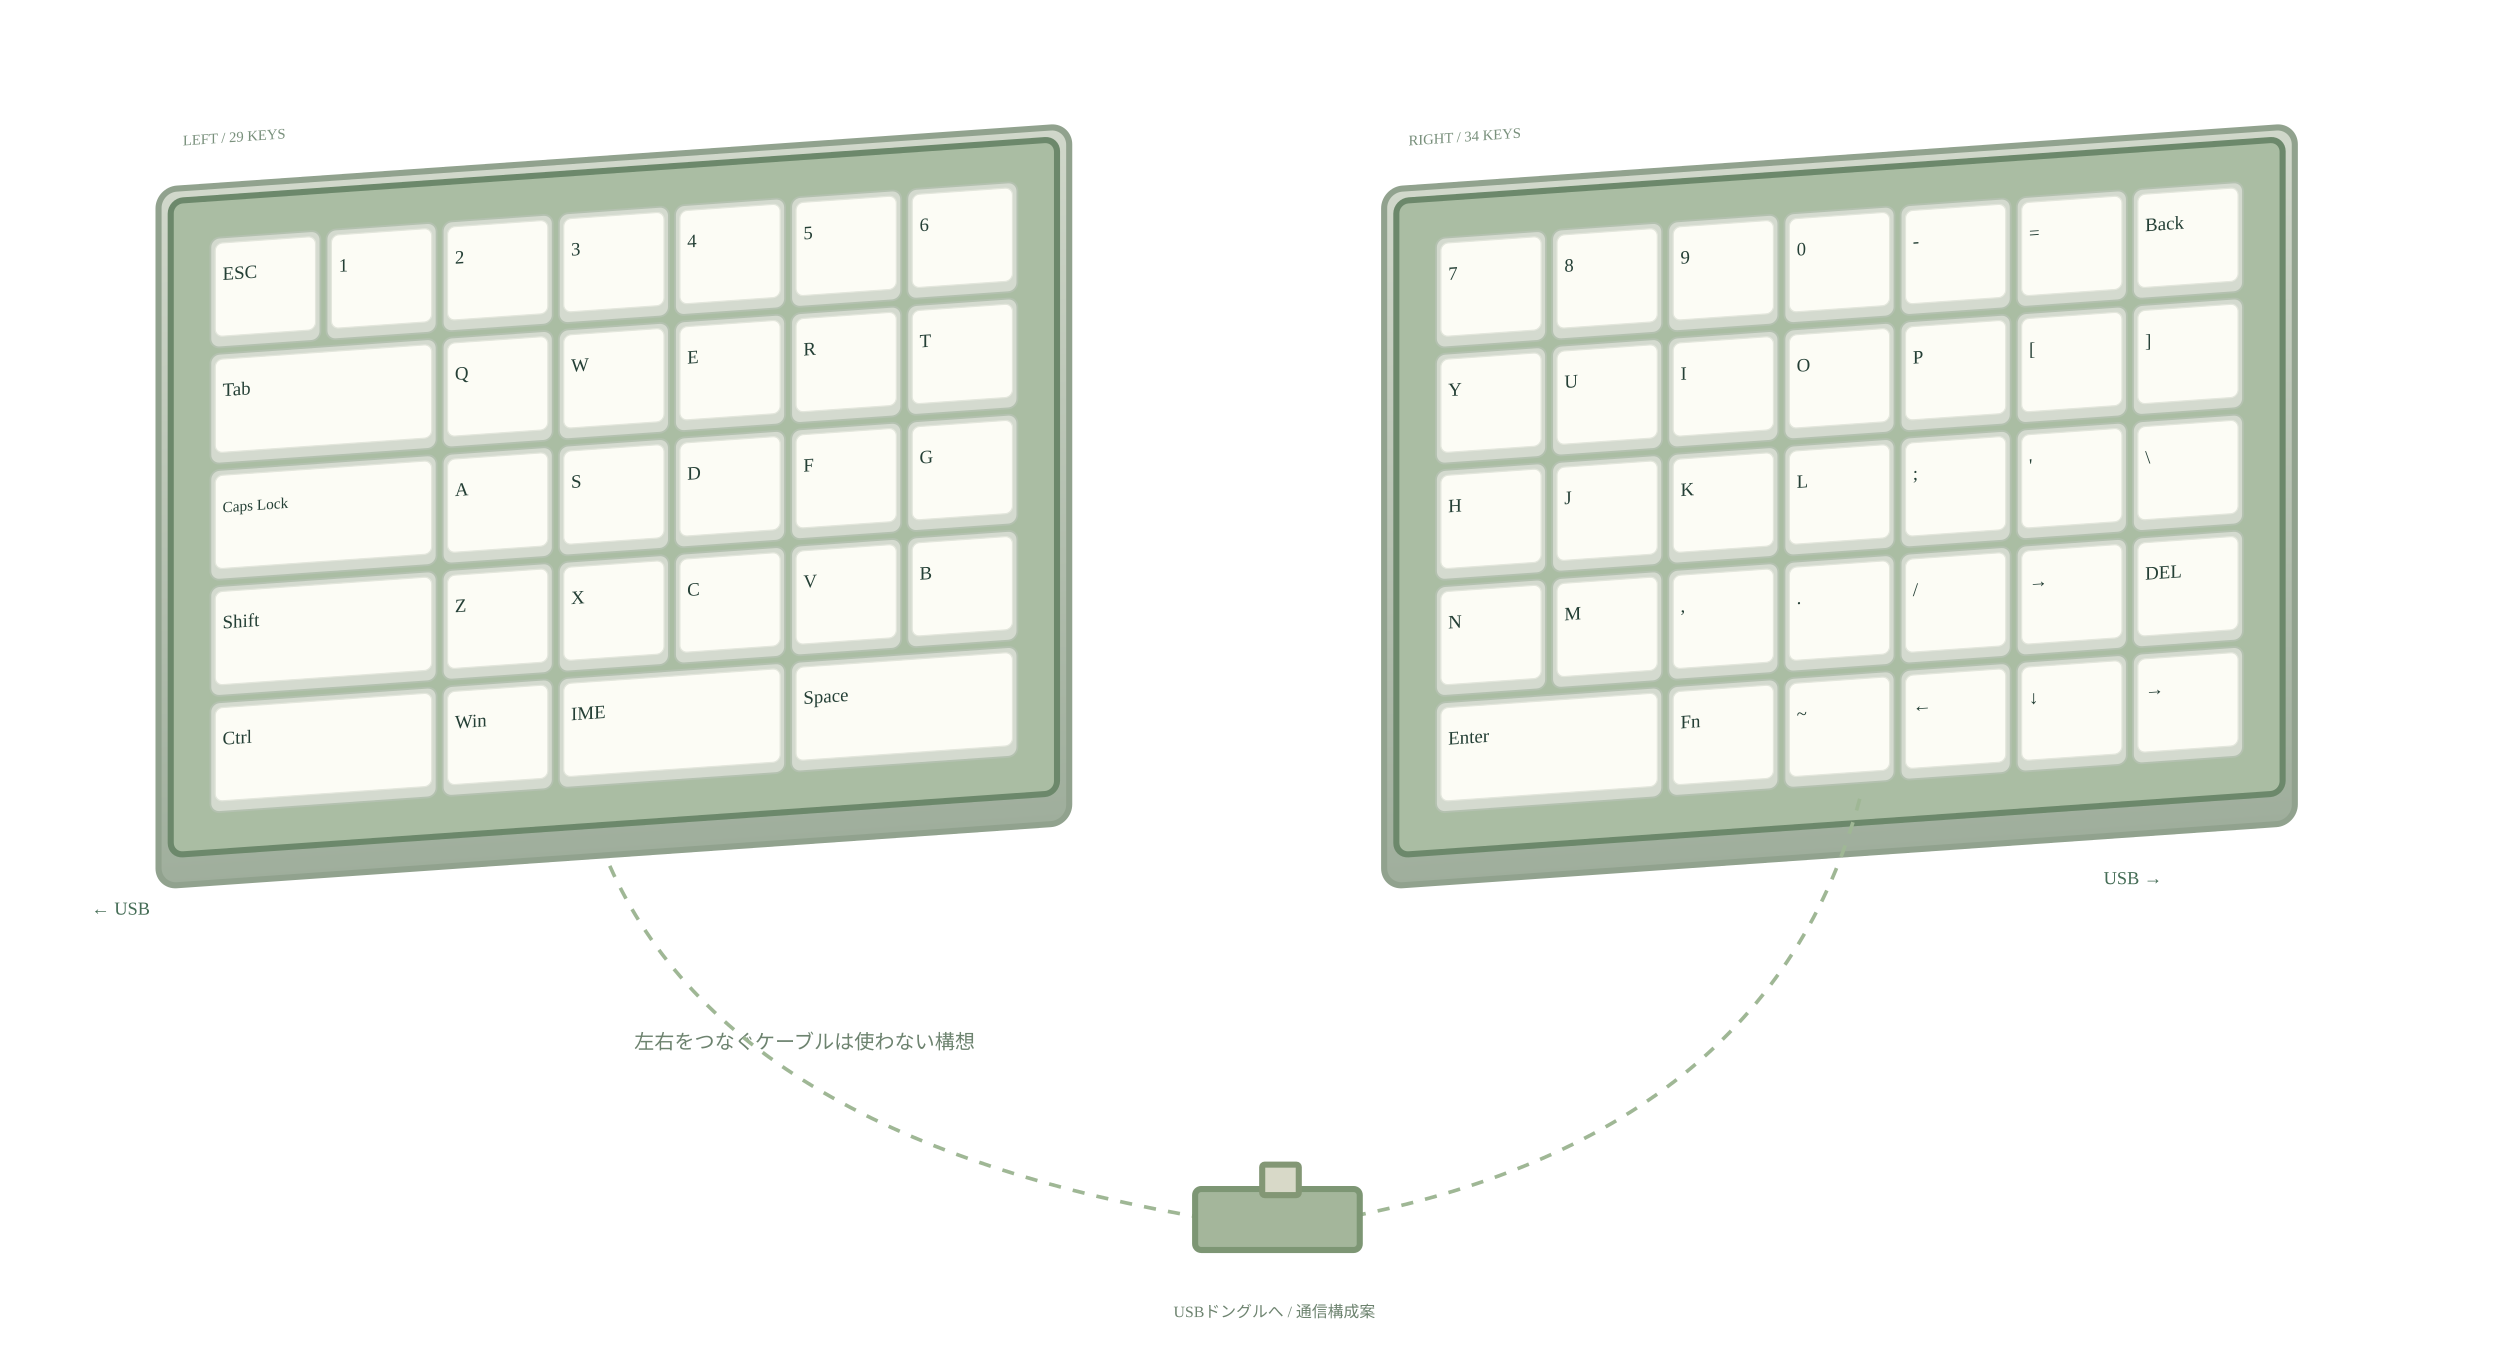
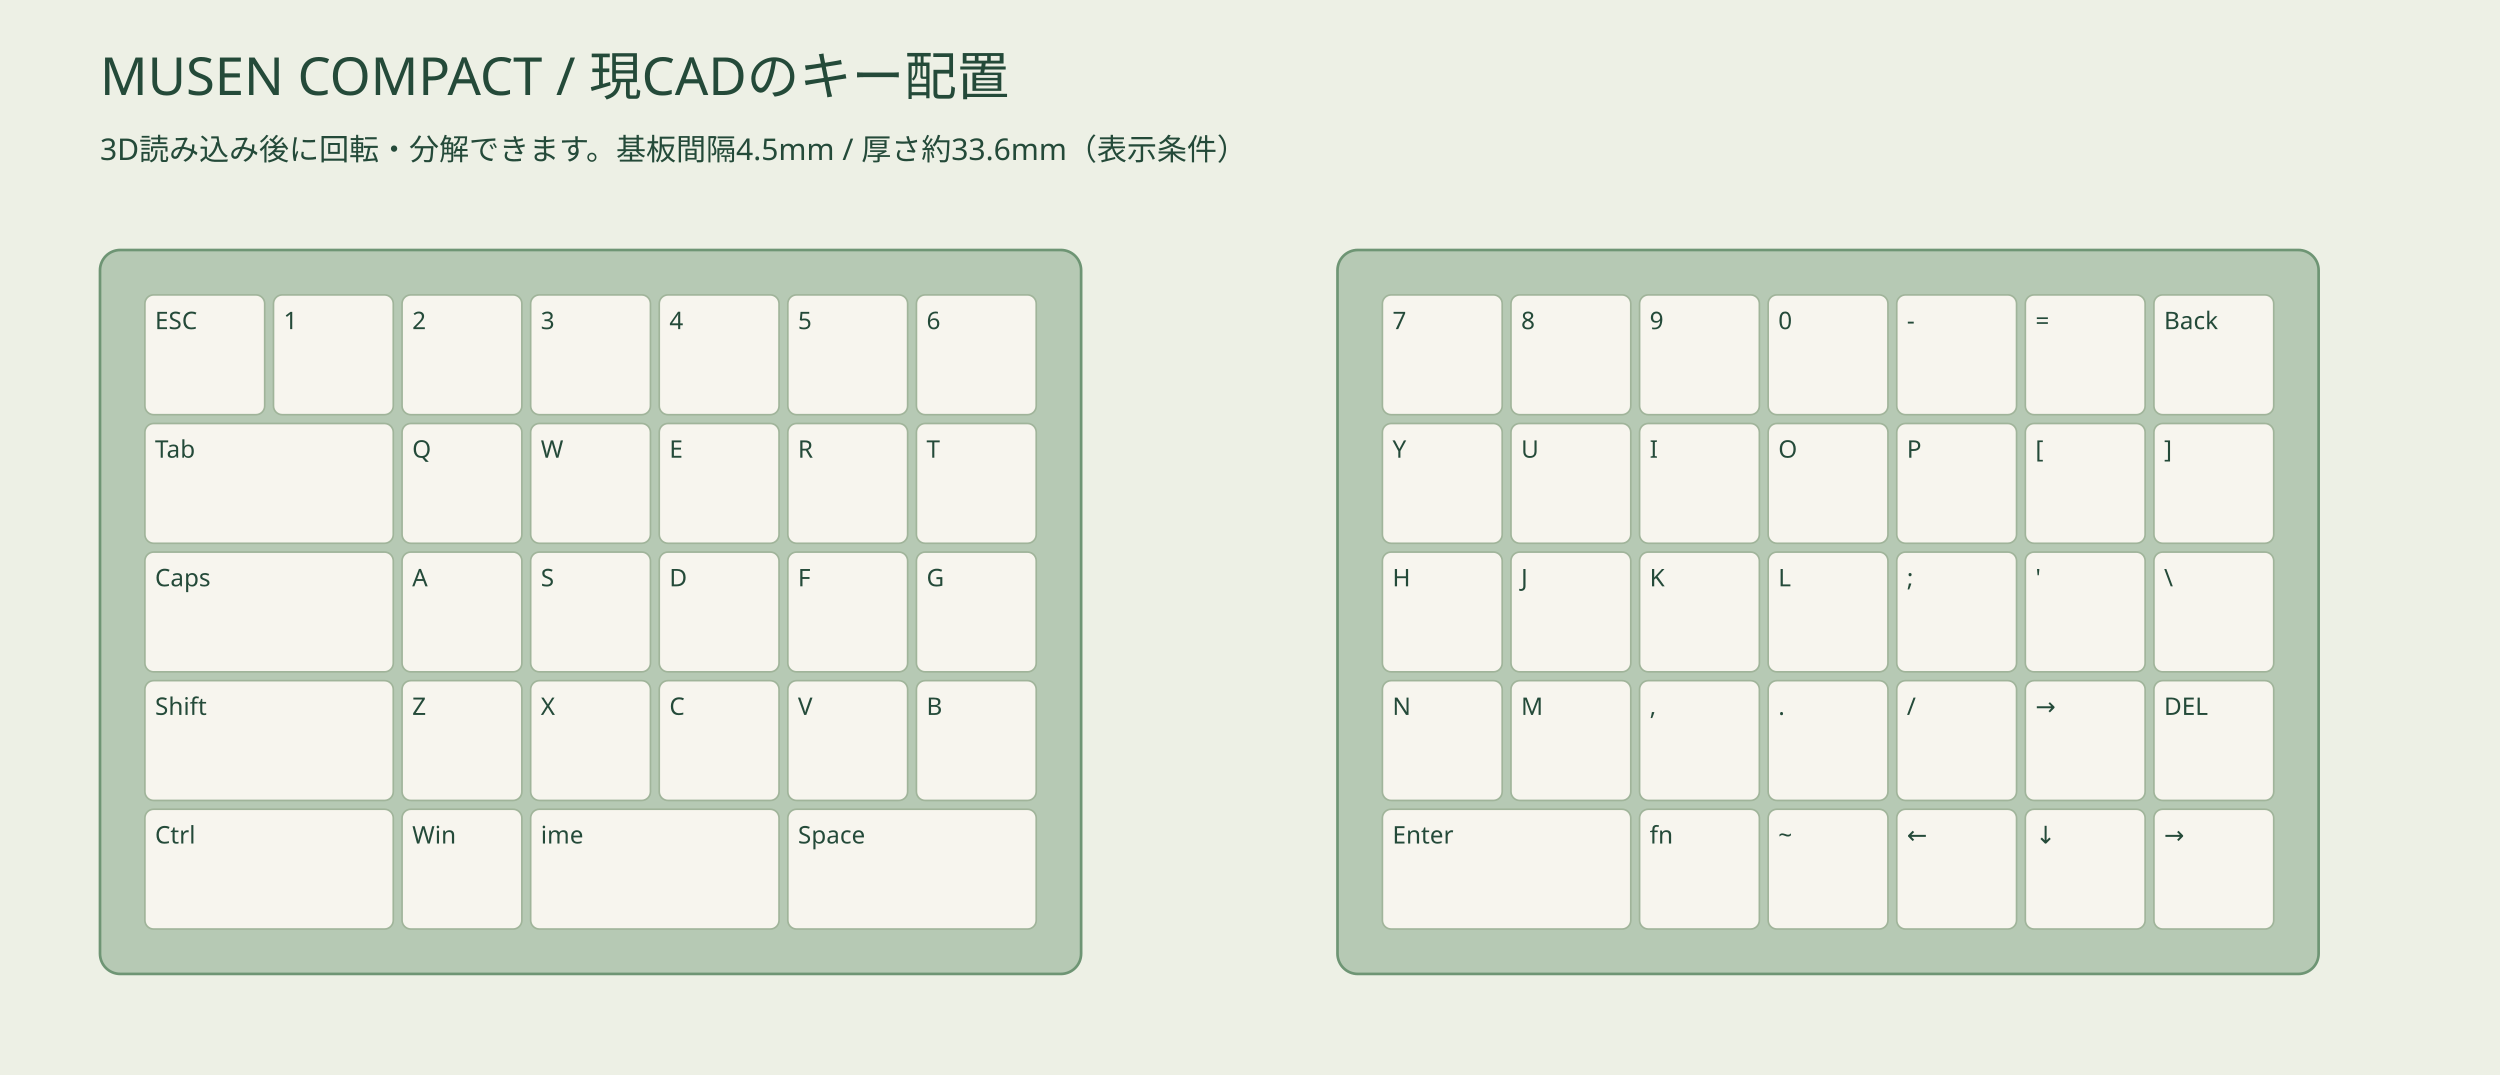
- <svg xmlns="http://www.w3.org/2000/svg" viewBox="0 20 410 225" class="" role="img" aria-label="左29キー・右34キーの無線分割キーボード。外装は模式図、左右からUSBドングルへ無線で送る構想。">
-   <defs>
-     <linearGradient id="board-edge" x2="0" y2="1">
-       <stop stop-color="#d1d8cb" />
-       <stop offset="1" stop-color="#9fae9c" />
-     </linearGradient>
-   </defs>
-   <g transform="translate(28 53) skewY(-4)">
-     <rect x="-2" y="-2" width="149.35" height="114.25" rx="3" fill="url(#board-edge)" stroke="#91a28e" />
-     <rect x="0" y="0" width="145.35" height="107.25" rx="2" fill="#aabda3" stroke="#6c886b" />
-     <g>
-       <rect x="6.5" y="6.525" width="18.05" height="18" rx="1.5" fill="#d4dacf" stroke="#b4c1b0" stroke-width=".3" />
-       <rect x="7.3" y="7.425" width="16.45" height="15.3" rx="1.2" fill="#fcfcf5" stroke="#e3e6dc" stroke-width=".2" />
-       <text x="8.5" y="13.525" font-size="3.1" fill="#243f35">ESC</text>
+ <svg xmlns="http://www.w3.org/2000/svg" viewBox="0 0 1000 430">
+   <rect width="1000" height="430" fill="#edf0e5" />
+   <g font-family="Meiryo,sans-serif" fill="#244a39">
+     <text x="40" y="38" font-size="21">MUSEN COMPACT / 現CADのキー配置</text>
+     <text x="40" y="64" font-size="12">3D読み込み後に回転・分解できます。基板間隔4.5mm / 厚さ約33.6mm（表示条件）</text>
+     <g transform="translate(40 100) scale(2.7)">
+       <rect width="145.35" height="107.25" rx="3" fill="#b6c9b4" stroke="#6e9574" stroke-width=".4" />
+       <rect x="6.65" y="6.65" width="17.75" height="17.75" rx="1.3" fill="#f7f5ee" stroke="#a0b49a" stroke-width=".25" />
+       <text x="8.15" y="11.725" font-size="3.6">ESC</text>
+       <rect x="25.7" y="6.65" width="17.75" height="17.75" rx="1.3" fill="#f7f5ee" stroke="#a0b49a" stroke-width=".25" />
+       <text x="27.2" y="11.725" font-size="3.6">1</text>
+       <rect x="44.75" y="6.65" width="17.75" height="17.75" rx="1.3" fill="#f7f5ee" stroke="#a0b49a" stroke-width=".25" />
+       <text x="46.25" y="11.725" font-size="3.6">2</text>
+       <rect x="63.8" y="6.65" width="17.75" height="17.75" rx="1.3" fill="#f7f5ee" stroke="#a0b49a" stroke-width=".25" />
+       <text x="65.3" y="11.725" font-size="3.6">3</text>
+       <rect x="82.85" y="6.65" width="17.75" height="17.75" rx="1.3" fill="#f7f5ee" stroke="#a0b49a" stroke-width=".25" />
+       <text x="84.35" y="11.725" font-size="3.6">4</text>
+       <rect x="101.9" y="6.65" width="17.75" height="17.75" rx="1.3" fill="#f7f5ee" stroke="#a0b49a" stroke-width=".25" />
+       <text x="103.4" y="11.725" font-size="3.6">5</text>
+       <rect x="120.95" y="6.65" width="17.75" height="17.75" rx="1.3" fill="#f7f5ee" stroke="#a0b49a" stroke-width=".25" />
+       <text x="122.45" y="11.725" font-size="3.6">6</text>
+       <rect x="6.65" y="25.7" width="36.8" height="17.75" rx="1.3" fill="#f7f5ee" stroke="#a0b49a" stroke-width=".25" />
+       <text x="8.15" y="30.775" font-size="3.6">Tab</text>
+       <rect x="44.75" y="25.7" width="17.75" height="17.75" rx="1.3" fill="#f7f5ee" stroke="#a0b49a" stroke-width=".25" />
+       <text x="46.25" y="30.775" font-size="3.6">Q</text>
+       <rect x="63.8" y="25.7" width="17.75" height="17.75" rx="1.3" fill="#f7f5ee" stroke="#a0b49a" stroke-width=".25" />
+       <text x="65.3" y="30.775" font-size="3.6">W</text>
+       <rect x="82.85" y="25.7" width="17.75" height="17.75" rx="1.3" fill="#f7f5ee" stroke="#a0b49a" stroke-width=".25" />
+       <text x="84.35" y="30.775" font-size="3.6">E</text>
+       <rect x="101.9" y="25.7" width="17.75" height="17.75" rx="1.3" fill="#f7f5ee" stroke="#a0b49a" stroke-width=".25" />
+       <text x="103.4" y="30.775" font-size="3.6">R</text>
+       <rect x="120.95" y="25.7" width="17.75" height="17.75" rx="1.3" fill="#f7f5ee" stroke="#a0b49a" stroke-width=".25" />
+       <text x="122.45" y="30.775" font-size="3.6">T</text>
+       <rect x="6.65" y="44.75" width="36.8" height="17.75" rx="1.3" fill="#f7f5ee" stroke="#a0b49a" stroke-width=".25" />
+       <text x="8.15" y="49.825" font-size="3.6">Caps</text>
+       <rect x="44.75" y="44.75" width="17.75" height="17.75" rx="1.3" fill="#f7f5ee" stroke="#a0b49a" stroke-width=".25" />
+       <text x="46.25" y="49.825" font-size="3.6">A</text>
+       <rect x="63.8" y="44.75" width="17.75" height="17.75" rx="1.3" fill="#f7f5ee" stroke="#a0b49a" stroke-width=".25" />
+       <text x="65.3" y="49.825" font-size="3.6">S</text>
+       <rect x="82.85" y="44.75" width="17.75" height="17.75" rx="1.3" fill="#f7f5ee" stroke="#a0b49a" stroke-width=".25" />
+       <text x="84.35" y="49.825" font-size="3.6">D</text>
+       <rect x="101.9" y="44.75" width="17.75" height="17.75" rx="1.3" fill="#f7f5ee" stroke="#a0b49a" stroke-width=".25" />
+       <text x="103.4" y="49.825" font-size="3.6">F</text>
+       <rect x="120.95" y="44.75" width="17.75" height="17.75" rx="1.3" fill="#f7f5ee" stroke="#a0b49a" stroke-width=".25" />
+       <text x="122.45" y="49.825" font-size="3.6">G</text>
+       <rect x="6.65" y="63.8" width="36.8" height="17.75" rx="1.3" fill="#f7f5ee" stroke="#a0b49a" stroke-width=".25" />
+       <text x="8.15" y="68.875" font-size="3.6">Shift</text>
+       <rect x="44.75" y="63.8" width="17.75" height="17.75" rx="1.3" fill="#f7f5ee" stroke="#a0b49a" stroke-width=".25" />
+       <text x="46.25" y="68.875" font-size="3.6">Z</text>
+       <rect x="63.8" y="63.8" width="17.75" height="17.75" rx="1.3" fill="#f7f5ee" stroke="#a0b49a" stroke-width=".25" />
+       <text x="65.3" y="68.875" font-size="3.6">X</text>
+       <rect x="82.85" y="63.8" width="17.75" height="17.75" rx="1.3" fill="#f7f5ee" stroke="#a0b49a" stroke-width=".25" />
+       <text x="84.35" y="68.875" font-size="3.6">C</text>
+       <rect x="101.9" y="63.8" width="17.75" height="17.75" rx="1.3" fill="#f7f5ee" stroke="#a0b49a" stroke-width=".25" />
+       <text x="103.4" y="68.875" font-size="3.6">V</text>
+       <rect x="120.95" y="63.8" width="17.75" height="17.75" rx="1.3" fill="#f7f5ee" stroke="#a0b49a" stroke-width=".25" />
+       <text x="122.45" y="68.875" font-size="3.6">B</text>
+       <rect x="6.65" y="82.85" width="36.8" height="17.75" rx="1.3" fill="#f7f5ee" stroke="#a0b49a" stroke-width=".25" />
+       <text x="8.15" y="87.925" font-size="3.6">Ctrl</text>
+       <rect x="44.75" y="82.85" width="17.75" height="17.75" rx="1.3" fill="#f7f5ee" stroke="#a0b49a" stroke-width=".25" />
+       <text x="46.25" y="87.925" font-size="3.6">Win</text>
+       <rect x="63.8" y="82.85" width="36.8" height="17.75" rx="1.3" fill="#f7f5ee" stroke="#a0b49a" stroke-width=".25" />
+       <text x="65.3" y="87.925" font-size="3.6">ime</text>
+       <rect x="101.9" y="82.85" width="36.8" height="17.75" rx="1.3" fill="#f7f5ee" stroke="#a0b49a" stroke-width=".25" />
+       <text x="103.4" y="87.925" font-size="3.6">Space</text>
    </g>
-     <g>
-       <rect x="25.55" y="6.525" width="18.05" height="18" rx="1.5" fill="#d4dacf" stroke="#b4c1b0" stroke-width=".3" />
-       <rect x="26.35" y="7.425" width="16.45" height="15.3" rx="1.2" fill="#fcfcf5" stroke="#e3e6dc" stroke-width=".2" />
-       <text x="27.55" y="13.525" font-size="3.1" fill="#243f35">1</text>
+     <g transform="translate(535 100) scale(2.7)">
+       <rect width="145.35" height="107.25" rx="3" fill="#b6c9b4" stroke="#6e9574" stroke-width=".4" />
+       <rect x="6.65" y="6.65" width="17.75" height="17.75" rx="1.3" fill="#f7f5ee" stroke="#a0b49a" stroke-width=".25" />
+       <text x="8.15" y="11.725" font-size="3.6">7</text>
+       <rect x="25.7" y="6.65" width="17.75" height="17.75" rx="1.3" fill="#f7f5ee" stroke="#a0b49a" stroke-width=".25" />
+       <text x="27.2" y="11.725" font-size="3.6">8</text>
+       <rect x="44.75" y="6.65" width="17.75" height="17.75" rx="1.3" fill="#f7f5ee" stroke="#a0b49a" stroke-width=".25" />
+       <text x="46.25" y="11.725" font-size="3.6">9</text>
+       <rect x="63.8" y="6.65" width="17.75" height="17.75" rx="1.3" fill="#f7f5ee" stroke="#a0b49a" stroke-width=".25" />
+       <text x="65.3" y="11.725" font-size="3.6">0</text>
+       <rect x="82.85" y="6.65" width="17.75" height="17.75" rx="1.3" fill="#f7f5ee" stroke="#a0b49a" stroke-width=".25" />
+       <text x="84.35" y="11.725" font-size="3.6">-</text>
+       <rect x="101.9" y="6.65" width="17.75" height="17.75" rx="1.3" fill="#f7f5ee" stroke="#a0b49a" stroke-width=".25" />
+       <text x="103.4" y="11.725" font-size="3.6">=</text>
+       <rect x="120.95" y="6.65" width="17.75" height="17.75" rx="1.3" fill="#f7f5ee" stroke="#a0b49a" stroke-width=".25" />
+       <text x="122.45" y="11.725" font-size="3.6">Back</text>
+       <rect x="6.65" y="25.7" width="17.75" height="17.75" rx="1.3" fill="#f7f5ee" stroke="#a0b49a" stroke-width=".25" />
+       <text x="8.15" y="30.775" font-size="3.6">Y</text>
+       <rect x="25.7" y="25.7" width="17.75" height="17.75" rx="1.3" fill="#f7f5ee" stroke="#a0b49a" stroke-width=".25" />
+       <text x="27.2" y="30.775" font-size="3.6">U</text>
+       <rect x="44.75" y="25.7" width="17.75" height="17.75" rx="1.3" fill="#f7f5ee" stroke="#a0b49a" stroke-width=".25" />
+       <text x="46.25" y="30.775" font-size="3.6">I</text>
+       <rect x="63.8" y="25.7" width="17.75" height="17.75" rx="1.3" fill="#f7f5ee" stroke="#a0b49a" stroke-width=".25" />
+       <text x="65.3" y="30.775" font-size="3.6">O</text>
+       <rect x="82.85" y="25.7" width="17.75" height="17.75" rx="1.3" fill="#f7f5ee" stroke="#a0b49a" stroke-width=".25" />
+       <text x="84.35" y="30.775" font-size="3.6">P</text>
+       <rect x="101.9" y="25.7" width="17.75" height="17.75" rx="1.3" fill="#f7f5ee" stroke="#a0b49a" stroke-width=".25" />
+       <text x="103.4" y="30.775" font-size="3.6">[</text>
+       <rect x="120.95" y="25.7" width="17.75" height="17.75" rx="1.3" fill="#f7f5ee" stroke="#a0b49a" stroke-width=".25" />
+       <text x="122.45" y="30.775" font-size="3.6">]</text>
+       <rect x="6.65" y="44.75" width="17.75" height="17.75" rx="1.3" fill="#f7f5ee" stroke="#a0b49a" stroke-width=".25" />
+       <text x="8.15" y="49.825" font-size="3.6">H</text>
+       <rect x="25.7" y="44.75" width="17.75" height="17.75" rx="1.3" fill="#f7f5ee" stroke="#a0b49a" stroke-width=".25" />
+       <text x="27.2" y="49.825" font-size="3.6">J</text>
+       <rect x="44.75" y="44.75" width="17.75" height="17.75" rx="1.3" fill="#f7f5ee" stroke="#a0b49a" stroke-width=".25" />
+       <text x="46.25" y="49.825" font-size="3.6">K</text>
+       <rect x="63.8" y="44.75" width="17.75" height="17.75" rx="1.3" fill="#f7f5ee" stroke="#a0b49a" stroke-width=".25" />
+       <text x="65.3" y="49.825" font-size="3.6">L</text>
+       <rect x="82.85" y="44.75" width="17.75" height="17.75" rx="1.3" fill="#f7f5ee" stroke="#a0b49a" stroke-width=".25" />
+       <text x="84.35" y="49.825" font-size="3.6">;</text>
+       <rect x="101.9" y="44.75" width="17.75" height="17.75" rx="1.3" fill="#f7f5ee" stroke="#a0b49a" stroke-width=".25" />
+       <text x="103.4" y="49.825" font-size="3.6">'</text>
+       <rect x="120.95" y="44.75" width="17.75" height="17.75" rx="1.3" fill="#f7f5ee" stroke="#a0b49a" stroke-width=".25" />
+       <text x="122.45" y="49.825" font-size="3.6">\</text>
+       <rect x="6.65" y="63.8" width="17.75" height="17.75" rx="1.3" fill="#f7f5ee" stroke="#a0b49a" stroke-width=".25" />
+       <text x="8.15" y="68.875" font-size="3.6">N</text>
+       <rect x="25.7" y="63.8" width="17.75" height="17.75" rx="1.3" fill="#f7f5ee" stroke="#a0b49a" stroke-width=".25" />
+       <text x="27.2" y="68.875" font-size="3.6">M</text>
+       <rect x="44.75" y="63.8" width="17.75" height="17.75" rx="1.3" fill="#f7f5ee" stroke="#a0b49a" stroke-width=".25" />
+       <text x="46.25" y="68.875" font-size="3.6">,</text>
+       <rect x="63.8" y="63.8" width="17.75" height="17.75" rx="1.3" fill="#f7f5ee" stroke="#a0b49a" stroke-width=".25" />
+       <text x="65.3" y="68.875" font-size="3.6">.</text>
+       <rect x="82.85" y="63.8" width="17.75" height="17.75" rx="1.3" fill="#f7f5ee" stroke="#a0b49a" stroke-width=".25" />
+       <text x="84.35" y="68.875" font-size="3.6">/</text>
+       <rect x="101.9" y="63.8" width="17.75" height="17.75" rx="1.3" fill="#f7f5ee" stroke="#a0b49a" stroke-width=".25" />
+       <text x="103.4" y="68.875" font-size="3.6">→</text>
+       <rect x="120.95" y="63.8" width="17.75" height="17.75" rx="1.3" fill="#f7f5ee" stroke="#a0b49a" stroke-width=".25" />
+       <text x="122.45" y="68.875" font-size="3.6">DEL</text>
+       <rect x="6.65" y="82.85" width="36.8" height="17.75" rx="1.3" fill="#f7f5ee" stroke="#a0b49a" stroke-width=".25" />
+       <text x="8.15" y="87.925" font-size="3.6">Enter</text>
+       <rect x="44.75" y="82.85" width="17.75" height="17.75" rx="1.3" fill="#f7f5ee" stroke="#a0b49a" stroke-width=".25" />
+       <text x="46.25" y="87.925" font-size="3.6">fn</text>
+       <rect x="63.8" y="82.85" width="17.75" height="17.75" rx="1.3" fill="#f7f5ee" stroke="#a0b49a" stroke-width=".25" />
+       <text x="65.3" y="87.925" font-size="3.6">~</text>
+       <rect x="82.85" y="82.85" width="17.75" height="17.75" rx="1.3" fill="#f7f5ee" stroke="#a0b49a" stroke-width=".25" />
+       <text x="84.35" y="87.925" font-size="3.6">←</text>
+       <rect x="101.9" y="82.85" width="17.75" height="17.75" rx="1.3" fill="#f7f5ee" stroke="#a0b49a" stroke-width=".25" />
+       <text x="103.4" y="87.925" font-size="3.6">↓</text>
+       <rect x="120.95" y="82.85" width="17.75" height="17.75" rx="1.3" fill="#f7f5ee" stroke="#a0b49a" stroke-width=".25" />
+       <text x="122.45" y="87.925" font-size="3.6">→</text>
    </g>
-     <g>
-       <rect x="44.6" y="6.525" width="18.05" height="18" rx="1.5" fill="#d4dacf" stroke="#b4c1b0" stroke-width=".3" />
-       <rect x="45.4" y="7.425" width="16.45" height="15.3" rx="1.2" fill="#fcfcf5" stroke="#e3e6dc" stroke-width=".2" />
-       <text x="46.6" y="13.525" font-size="3.1" fill="#243f35">2</text>
-     </g>
-     <g>
-       <rect x="63.65" y="6.525" width="18.05" height="18" rx="1.5" fill="#d4dacf" stroke="#b4c1b0" stroke-width=".3" />
-       <rect x="64.45" y="7.425" width="16.45" height="15.3" rx="1.2" fill="#fcfcf5" stroke="#e3e6dc" stroke-width=".2" />
-       <text x="65.65" y="13.525" font-size="3.1" fill="#243f35">3</text>
-     </g>
-     <g>
-       <rect x="82.7" y="6.525" width="18.05" height="18" rx="1.5" fill="#d4dacf" stroke="#b4c1b0" stroke-width=".3" />
-       <rect x="83.5" y="7.425" width="16.45" height="15.3" rx="1.2" fill="#fcfcf5" stroke="#e3e6dc" stroke-width=".2" />
-       <text x="84.7" y="13.525" font-size="3.1" fill="#243f35">4</text>
-     </g>
-     <g>
-       <rect x="101.75" y="6.525" width="18.05" height="18" rx="1.5" fill="#d4dacf" stroke="#b4c1b0" stroke-width=".3" />
-       <rect x="102.55" y="7.425" width="16.45" height="15.3" rx="1.2" fill="#fcfcf5" stroke="#e3e6dc" stroke-width=".2" />
-       <text x="103.75" y="13.525" font-size="3.1" fill="#243f35">5</text>
-     </g>
-     <g>
-       <rect x="120.8" y="6.525" width="18.05" height="18" rx="1.5" fill="#d4dacf" stroke="#b4c1b0" stroke-width=".3" />
-       <rect x="121.6" y="7.425" width="16.45" height="15.3" rx="1.2" fill="#fcfcf5" stroke="#e3e6dc" stroke-width=".2" />
-       <text x="122.8" y="13.525" font-size="3.1" fill="#243f35">6</text>
-     </g>
-     <g>
-       <rect x="6.5" y="25.575" width="37.1" height="18" rx="1.5" fill="#d4dacf" stroke="#b4c1b0" stroke-width=".3" />
-       <rect x="7.3" y="26.475" width="35.5" height="15.3" rx="1.2" fill="#fcfcf5" stroke="#e3e6dc" stroke-width=".2" />
-       <text x="8.5" y="32.575" font-size="3.1" fill="#243f35">Tab</text>
-     </g>
-     <g>
-       <rect x="44.6" y="25.575" width="18.05" height="18" rx="1.5" fill="#d4dacf" stroke="#b4c1b0" stroke-width=".3" />
-       <rect x="45.4" y="26.475" width="16.45" height="15.3" rx="1.2" fill="#fcfcf5" stroke="#e3e6dc" stroke-width=".2" />
-       <text x="46.6" y="32.575" font-size="3.1" fill="#243f35">Q</text>
-     </g>
-     <g>
-       <rect x="63.65" y="25.575" width="18.05" height="18" rx="1.5" fill="#d4dacf" stroke="#b4c1b0" stroke-width=".3" />
-       <rect x="64.45" y="26.475" width="16.45" height="15.3" rx="1.2" fill="#fcfcf5" stroke="#e3e6dc" stroke-width=".2" />
-       <text x="65.65" y="32.575" font-size="3.1" fill="#243f35">W</text>
-     </g>
-     <g>
-       <rect x="82.7" y="25.575" width="18.05" height="18" rx="1.5" fill="#d4dacf" stroke="#b4c1b0" stroke-width=".3" />
-       <rect x="83.5" y="26.475" width="16.45" height="15.3" rx="1.2" fill="#fcfcf5" stroke="#e3e6dc" stroke-width=".2" />
-       <text x="84.7" y="32.575" font-size="3.1" fill="#243f35">E</text>
-     </g>
-     <g>
-       <rect x="101.75" y="25.575" width="18.05" height="18" rx="1.5" fill="#d4dacf" stroke="#b4c1b0" stroke-width=".3" />
-       <rect x="102.55" y="26.475" width="16.45" height="15.3" rx="1.2" fill="#fcfcf5" stroke="#e3e6dc" stroke-width=".2" />
-       <text x="103.75" y="32.575" font-size="3.1" fill="#243f35">R</text>
-     </g>
-     <g>
-       <rect x="120.8" y="25.575" width="18.05" height="18" rx="1.5" fill="#d4dacf" stroke="#b4c1b0" stroke-width=".3" />
-       <rect x="121.6" y="26.475" width="16.45" height="15.3" rx="1.2" fill="#fcfcf5" stroke="#e3e6dc" stroke-width=".2" />
-       <text x="122.8" y="32.575" font-size="3.1" fill="#243f35">T</text>
-     </g>
-     <g>
-       <rect x="6.5" y="44.625" width="37.1" height="18" rx="1.5" fill="#d4dacf" stroke="#b4c1b0" stroke-width=".3" />
-       <rect x="7.3" y="45.525" width="35.5" height="15.3" rx="1.2" fill="#fcfcf5" stroke="#e3e6dc" stroke-width=".2" />
-       <text x="8.5" y="51.625" font-size="2.5" fill="#243f35">Caps Lock</text>
-     </g>
-     <g>
-       <rect x="44.6" y="44.625" width="18.05" height="18" rx="1.5" fill="#d4dacf" stroke="#b4c1b0" stroke-width=".3" />
-       <rect x="45.4" y="45.525" width="16.45" height="15.3" rx="1.2" fill="#fcfcf5" stroke="#e3e6dc" stroke-width=".2" />
-       <text x="46.6" y="51.625" font-size="3.1" fill="#243f35">A</text>
-     </g>
-     <g>
-       <rect x="63.65" y="44.625" width="18.05" height="18" rx="1.5" fill="#d4dacf" stroke="#b4c1b0" stroke-width=".3" />
-       <rect x="64.45" y="45.525" width="16.45" height="15.3" rx="1.2" fill="#fcfcf5" stroke="#e3e6dc" stroke-width=".2" />
-       <text x="65.65" y="51.625" font-size="3.1" fill="#243f35">S</text>
-     </g>
-     <g>
-       <rect x="82.7" y="44.625" width="18.05" height="18" rx="1.5" fill="#d4dacf" stroke="#b4c1b0" stroke-width=".3" />
-       <rect x="83.5" y="45.525" width="16.45" height="15.3" rx="1.2" fill="#fcfcf5" stroke="#e3e6dc" stroke-width=".2" />
-       <text x="84.7" y="51.625" font-size="3.1" fill="#243f35">D</text>
-     </g>
-     <g>
-       <rect x="101.75" y="44.625" width="18.05" height="18" rx="1.5" fill="#d4dacf" stroke="#b4c1b0" stroke-width=".3" />
-       <rect x="102.55" y="45.525" width="16.45" height="15.3" rx="1.2" fill="#fcfcf5" stroke="#e3e6dc" stroke-width=".2" />
-       <text x="103.75" y="51.625" font-size="3.1" fill="#243f35">F</text>
-     </g>
-     <g>
-       <rect x="120.8" y="44.625" width="18.05" height="18" rx="1.5" fill="#d4dacf" stroke="#b4c1b0" stroke-width=".3" />
-       <rect x="121.6" y="45.525" width="16.45" height="15.3" rx="1.2" fill="#fcfcf5" stroke="#e3e6dc" stroke-width=".2" />
-       <text x="122.8" y="51.625" font-size="3.1" fill="#243f35">G</text>
-     </g>
-     <g>
-       <rect x="6.5" y="63.675" width="37.1" height="18" rx="1.5" fill="#d4dacf" stroke="#b4c1b0" stroke-width=".3" />
-       <rect x="7.3" y="64.575" width="35.5" height="15.3" rx="1.2" fill="#fcfcf5" stroke="#e3e6dc" stroke-width=".2" />
-       <text x="8.5" y="70.675" font-size="3.1" fill="#243f35">Shift</text>
-     </g>
-     <g>
-       <rect x="44.6" y="63.675" width="18.05" height="18" rx="1.5" fill="#d4dacf" stroke="#b4c1b0" stroke-width=".3" />
-       <rect x="45.4" y="64.575" width="16.45" height="15.3" rx="1.2" fill="#fcfcf5" stroke="#e3e6dc" stroke-width=".2" />
-       <text x="46.6" y="70.675" font-size="3.1" fill="#243f35">Z</text>
-     </g>
-     <g>
-       <rect x="63.65" y="63.675" width="18.05" height="18" rx="1.5" fill="#d4dacf" stroke="#b4c1b0" stroke-width=".3" />
-       <rect x="64.45" y="64.575" width="16.45" height="15.3" rx="1.2" fill="#fcfcf5" stroke="#e3e6dc" stroke-width=".2" />
-       <text x="65.65" y="70.675" font-size="3.1" fill="#243f35">X</text>
-     </g>
-     <g>
-       <rect x="82.7" y="63.675" width="18.05" height="18" rx="1.5" fill="#d4dacf" stroke="#b4c1b0" stroke-width=".3" />
-       <rect x="83.5" y="64.575" width="16.45" height="15.3" rx="1.2" fill="#fcfcf5" stroke="#e3e6dc" stroke-width=".2" />
-       <text x="84.7" y="70.675" font-size="3.1" fill="#243f35">C</text>
-     </g>
-     <g>
-       <rect x="101.75" y="63.675" width="18.05" height="18" rx="1.5" fill="#d4dacf" stroke="#b4c1b0" stroke-width=".3" />
-       <rect x="102.55" y="64.575" width="16.45" height="15.3" rx="1.2" fill="#fcfcf5" stroke="#e3e6dc" stroke-width=".2" />
-       <text x="103.75" y="70.675" font-size="3.1" fill="#243f35">V</text>
-     </g>
-     <g>
-       <rect x="120.8" y="63.675" width="18.05" height="18" rx="1.5" fill="#d4dacf" stroke="#b4c1b0" stroke-width=".3" />
-       <rect x="121.6" y="64.575" width="16.45" height="15.3" rx="1.2" fill="#fcfcf5" stroke="#e3e6dc" stroke-width=".2" />
-       <text x="122.8" y="70.675" font-size="3.1" fill="#243f35">B</text>
-     </g>
-     <g>
-       <rect x="6.5" y="82.725" width="37.1" height="18" rx="1.5" fill="#d4dacf" stroke="#b4c1b0" stroke-width=".3" />
-       <rect x="7.3" y="83.625" width="35.5" height="15.3" rx="1.2" fill="#fcfcf5" stroke="#e3e6dc" stroke-width=".2" />
-       <text x="8.5" y="89.725" font-size="3.1" fill="#243f35">Ctrl</text>
-     </g>
-     <g>
-       <rect x="44.6" y="82.725" width="18.05" height="18" rx="1.5" fill="#d4dacf" stroke="#b4c1b0" stroke-width=".3" />
-       <rect x="45.4" y="83.625" width="16.45" height="15.3" rx="1.2" fill="#fcfcf5" stroke="#e3e6dc" stroke-width=".2" />
-       <text x="46.6" y="89.725" font-size="3.1" fill="#243f35">Win</text>
-     </g>
-     <g>
-       <rect x="63.65" y="82.725" width="37.1" height="18" rx="1.5" fill="#d4dacf" stroke="#b4c1b0" stroke-width=".3" />
-       <rect x="64.45" y="83.625" width="35.5" height="15.3" rx="1.2" fill="#fcfcf5" stroke="#e3e6dc" stroke-width=".2" />
-       <text x="65.65" y="89.725" font-size="3.1" fill="#243f35">IME</text>
-     </g>
-     <g>
-       <rect x="101.75" y="82.725" width="37.1" height="18" rx="1.5" fill="#d4dacf" stroke="#b4c1b0" stroke-width=".3" />
-       <rect x="102.55" y="83.625" width="35.5" height="15.3" rx="1.2" fill="#fcfcf5" stroke="#e3e6dc" stroke-width=".2" />
-       <text x="103.75" y="89.725" font-size="3.1" fill="#243f35">Space</text>
-     </g>
-     <text x="2" y="-9" font-size="2.4" fill="#79907c">LEFT / 29 KEYS</text>
  </g>
-   <g transform="translate(229 53) skewY(-4)">
-     <rect x="-2" y="-2" width="149.35" height="114.25" rx="3" fill="url(#board-edge)" stroke="#91a28e" />
-     <rect x="0" y="0" width="145.35" height="107.25" rx="2" fill="#aabda3" stroke="#6c886b" />
-     <g>
-       <rect x="6.5" y="6.525" width="18.05" height="18" rx="1.5" fill="#d4dacf" stroke="#b4c1b0" stroke-width=".3" />
-       <rect x="7.3" y="7.425" width="16.45" height="15.3" rx="1.2" fill="#fcfcf5" stroke="#e3e6dc" stroke-width=".2" />
-       <text x="8.5" y="13.525" font-size="3.1" fill="#243f35">7</text>
-     </g>
-     <g>
-       <rect x="25.55" y="6.525" width="18.05" height="18" rx="1.5" fill="#d4dacf" stroke="#b4c1b0" stroke-width=".3" />
-       <rect x="26.35" y="7.425" width="16.45" height="15.3" rx="1.2" fill="#fcfcf5" stroke="#e3e6dc" stroke-width=".2" />
-       <text x="27.55" y="13.525" font-size="3.1" fill="#243f35">8</text>
-     </g>
-     <g>
-       <rect x="44.6" y="6.525" width="18.05" height="18" rx="1.5" fill="#d4dacf" stroke="#b4c1b0" stroke-width=".3" />
-       <rect x="45.4" y="7.425" width="16.45" height="15.3" rx="1.2" fill="#fcfcf5" stroke="#e3e6dc" stroke-width=".2" />
-       <text x="46.6" y="13.525" font-size="3.1" fill="#243f35">9</text>
-     </g>
-     <g>
-       <rect x="63.65" y="6.525" width="18.05" height="18" rx="1.5" fill="#d4dacf" stroke="#b4c1b0" stroke-width=".3" />
-       <rect x="64.45" y="7.425" width="16.45" height="15.3" rx="1.2" fill="#fcfcf5" stroke="#e3e6dc" stroke-width=".2" />
-       <text x="65.65" y="13.525" font-size="3.1" fill="#243f35">0</text>
-     </g>
-     <g>
-       <rect x="82.7" y="6.525" width="18.05" height="18" rx="1.5" fill="#d4dacf" stroke="#b4c1b0" stroke-width=".3" />
-       <rect x="83.5" y="7.425" width="16.45" height="15.3" rx="1.2" fill="#fcfcf5" stroke="#e3e6dc" stroke-width=".2" />
-       <text x="84.7" y="13.525" font-size="3.1" fill="#243f35">-</text>
-     </g>
-     <g>
-       <rect x="101.75" y="6.525" width="18.05" height="18" rx="1.5" fill="#d4dacf" stroke="#b4c1b0" stroke-width=".3" />
-       <rect x="102.55" y="7.425" width="16.45" height="15.3" rx="1.2" fill="#fcfcf5" stroke="#e3e6dc" stroke-width=".2" />
-       <text x="103.75" y="13.525" font-size="3.1" fill="#243f35">=</text>
-     </g>
-     <g>
-       <rect x="120.8" y="6.525" width="18.05" height="18" rx="1.5" fill="#d4dacf" stroke="#b4c1b0" stroke-width=".3" />
-       <rect x="121.6" y="7.425" width="16.45" height="15.3" rx="1.2" fill="#fcfcf5" stroke="#e3e6dc" stroke-width=".2" />
-       <text x="122.8" y="13.525" font-size="3.1" fill="#243f35">Back</text>
-     </g>
-     <g>
-       <rect x="6.5" y="25.575" width="18.05" height="18" rx="1.5" fill="#d4dacf" stroke="#b4c1b0" stroke-width=".3" />
-       <rect x="7.3" y="26.475" width="16.45" height="15.3" rx="1.2" fill="#fcfcf5" stroke="#e3e6dc" stroke-width=".2" />
-       <text x="8.5" y="32.575" font-size="3.1" fill="#243f35">Y</text>
-     </g>
-     <g>
-       <rect x="25.55" y="25.575" width="18.05" height="18" rx="1.5" fill="#d4dacf" stroke="#b4c1b0" stroke-width=".3" />
-       <rect x="26.35" y="26.475" width="16.45" height="15.3" rx="1.2" fill="#fcfcf5" stroke="#e3e6dc" stroke-width=".2" />
-       <text x="27.55" y="32.575" font-size="3.1" fill="#243f35">U</text>
-     </g>
-     <g>
-       <rect x="44.6" y="25.575" width="18.05" height="18" rx="1.5" fill="#d4dacf" stroke="#b4c1b0" stroke-width=".3" />
-       <rect x="45.4" y="26.475" width="16.45" height="15.3" rx="1.2" fill="#fcfcf5" stroke="#e3e6dc" stroke-width=".2" />
-       <text x="46.6" y="32.575" font-size="3.1" fill="#243f35">I</text>
-     </g>
-     <g>
-       <rect x="63.65" y="25.575" width="18.05" height="18" rx="1.5" fill="#d4dacf" stroke="#b4c1b0" stroke-width=".3" />
-       <rect x="64.45" y="26.475" width="16.45" height="15.3" rx="1.2" fill="#fcfcf5" stroke="#e3e6dc" stroke-width=".2" />
-       <text x="65.65" y="32.575" font-size="3.1" fill="#243f35">O</text>
-     </g>
-     <g>
-       <rect x="82.7" y="25.575" width="18.05" height="18" rx="1.5" fill="#d4dacf" stroke="#b4c1b0" stroke-width=".3" />
-       <rect x="83.5" y="26.475" width="16.45" height="15.3" rx="1.2" fill="#fcfcf5" stroke="#e3e6dc" stroke-width=".2" />
-       <text x="84.7" y="32.575" font-size="3.1" fill="#243f35">P</text>
-     </g>
-     <g>
-       <rect x="101.75" y="25.575" width="18.05" height="18" rx="1.5" fill="#d4dacf" stroke="#b4c1b0" stroke-width=".3" />
-       <rect x="102.55" y="26.475" width="16.45" height="15.3" rx="1.2" fill="#fcfcf5" stroke="#e3e6dc" stroke-width=".2" />
-       <text x="103.75" y="32.575" font-size="3.1" fill="#243f35">[</text>
-     </g>
-     <g>
-       <rect x="120.8" y="25.575" width="18.05" height="18" rx="1.5" fill="#d4dacf" stroke="#b4c1b0" stroke-width=".3" />
-       <rect x="121.6" y="26.475" width="16.45" height="15.3" rx="1.2" fill="#fcfcf5" stroke="#e3e6dc" stroke-width=".2" />
-       <text x="122.8" y="32.575" font-size="3.1" fill="#243f35">]</text>
-     </g>
-     <g>
-       <rect x="6.5" y="44.625" width="18.05" height="18" rx="1.5" fill="#d4dacf" stroke="#b4c1b0" stroke-width=".3" />
-       <rect x="7.3" y="45.525" width="16.45" height="15.3" rx="1.2" fill="#fcfcf5" stroke="#e3e6dc" stroke-width=".2" />
-       <text x="8.5" y="51.625" font-size="3.1" fill="#243f35">H</text>
-     </g>
-     <g>
-       <rect x="25.55" y="44.625" width="18.05" height="18" rx="1.5" fill="#d4dacf" stroke="#b4c1b0" stroke-width=".3" />
-       <rect x="26.35" y="45.525" width="16.45" height="15.3" rx="1.2" fill="#fcfcf5" stroke="#e3e6dc" stroke-width=".2" />
-       <text x="27.55" y="51.625" font-size="3.1" fill="#243f35">J</text>
-     </g>
-     <g>
-       <rect x="44.6" y="44.625" width="18.05" height="18" rx="1.5" fill="#d4dacf" stroke="#b4c1b0" stroke-width=".3" />
-       <rect x="45.4" y="45.525" width="16.45" height="15.3" rx="1.2" fill="#fcfcf5" stroke="#e3e6dc" stroke-width=".2" />
-       <text x="46.6" y="51.625" font-size="3.1" fill="#243f35">K</text>
-     </g>
-     <g>
-       <rect x="63.65" y="44.625" width="18.05" height="18" rx="1.5" fill="#d4dacf" stroke="#b4c1b0" stroke-width=".3" />
-       <rect x="64.45" y="45.525" width="16.45" height="15.3" rx="1.2" fill="#fcfcf5" stroke="#e3e6dc" stroke-width=".2" />
-       <text x="65.65" y="51.625" font-size="3.1" fill="#243f35">L</text>
-     </g>
-     <g>
-       <rect x="82.7" y="44.625" width="18.05" height="18" rx="1.5" fill="#d4dacf" stroke="#b4c1b0" stroke-width=".3" />
-       <rect x="83.5" y="45.525" width="16.45" height="15.3" rx="1.2" fill="#fcfcf5" stroke="#e3e6dc" stroke-width=".2" />
-       <text x="84.7" y="51.625" font-size="3.1" fill="#243f35">;</text>
-     </g>
-     <g>
-       <rect x="101.75" y="44.625" width="18.05" height="18" rx="1.5" fill="#d4dacf" stroke="#b4c1b0" stroke-width=".3" />
-       <rect x="102.55" y="45.525" width="16.45" height="15.3" rx="1.2" fill="#fcfcf5" stroke="#e3e6dc" stroke-width=".2" />
-       <text x="103.75" y="51.625" font-size="3.1" fill="#243f35">'</text>
-     </g>
-     <g>
-       <rect x="120.8" y="44.625" width="18.05" height="18" rx="1.5" fill="#d4dacf" stroke="#b4c1b0" stroke-width=".3" />
-       <rect x="121.6" y="45.525" width="16.45" height="15.3" rx="1.2" fill="#fcfcf5" stroke="#e3e6dc" stroke-width=".2" />
-       <text x="122.8" y="51.625" font-size="3.1" fill="#243f35">\</text>
-     </g>
-     <g>
-       <rect x="6.5" y="63.675" width="18.05" height="18" rx="1.5" fill="#d4dacf" stroke="#b4c1b0" stroke-width=".3" />
-       <rect x="7.3" y="64.575" width="16.45" height="15.3" rx="1.2" fill="#fcfcf5" stroke="#e3e6dc" stroke-width=".2" />
-       <text x="8.5" y="70.675" font-size="3.1" fill="#243f35">N</text>
-     </g>
-     <g>
-       <rect x="25.55" y="63.675" width="18.05" height="18" rx="1.5" fill="#d4dacf" stroke="#b4c1b0" stroke-width=".3" />
-       <rect x="26.35" y="64.575" width="16.45" height="15.3" rx="1.2" fill="#fcfcf5" stroke="#e3e6dc" stroke-width=".2" />
-       <text x="27.55" y="70.675" font-size="3.1" fill="#243f35">M</text>
-     </g>
-     <g>
-       <rect x="44.6" y="63.675" width="18.05" height="18" rx="1.5" fill="#d4dacf" stroke="#b4c1b0" stroke-width=".3" />
-       <rect x="45.4" y="64.575" width="16.45" height="15.3" rx="1.2" fill="#fcfcf5" stroke="#e3e6dc" stroke-width=".2" />
-       <text x="46.6" y="70.675" font-size="3.1" fill="#243f35">,</text>
-     </g>
-     <g>
-       <rect x="63.65" y="63.675" width="18.05" height="18" rx="1.5" fill="#d4dacf" stroke="#b4c1b0" stroke-width=".3" />
-       <rect x="64.45" y="64.575" width="16.45" height="15.3" rx="1.2" fill="#fcfcf5" stroke="#e3e6dc" stroke-width=".2" />
-       <text x="65.65" y="70.675" font-size="3.1" fill="#243f35">.</text>
-     </g>
-     <g>
-       <rect x="82.7" y="63.675" width="18.05" height="18" rx="1.5" fill="#d4dacf" stroke="#b4c1b0" stroke-width=".3" />
-       <rect x="83.5" y="64.575" width="16.45" height="15.3" rx="1.2" fill="#fcfcf5" stroke="#e3e6dc" stroke-width=".2" />
-       <text x="84.7" y="70.675" font-size="3.1" fill="#243f35">/</text>
-     </g>
-     <g>
-       <rect x="101.75" y="63.675" width="18.05" height="18" rx="1.5" fill="#d4dacf" stroke="#b4c1b0" stroke-width=".3" />
-       <rect x="102.55" y="64.575" width="16.45" height="15.3" rx="1.2" fill="#fcfcf5" stroke="#e3e6dc" stroke-width=".2" />
-       <text x="103.75" y="70.675" font-size="3.1" fill="#243f35">→</text>
-     </g>
-     <g>
-       <rect x="120.8" y="63.675" width="18.05" height="18" rx="1.5" fill="#d4dacf" stroke="#b4c1b0" stroke-width=".3" />
-       <rect x="121.6" y="64.575" width="16.45" height="15.3" rx="1.2" fill="#fcfcf5" stroke="#e3e6dc" stroke-width=".2" />
-       <text x="122.8" y="70.675" font-size="3.1" fill="#243f35">DEL</text>
-     </g>
-     <g>
-       <rect x="6.5" y="82.725" width="37.1" height="18" rx="1.5" fill="#d4dacf" stroke="#b4c1b0" stroke-width=".3" />
-       <rect x="7.3" y="83.625" width="35.5" height="15.3" rx="1.2" fill="#fcfcf5" stroke="#e3e6dc" stroke-width=".2" />
-       <text x="8.5" y="89.725" font-size="3.1" fill="#243f35">Enter</text>
-     </g>
-     <g>
-       <rect x="44.6" y="82.725" width="18.05" height="18" rx="1.5" fill="#d4dacf" stroke="#b4c1b0" stroke-width=".3" />
-       <rect x="45.4" y="83.625" width="16.45" height="15.3" rx="1.2" fill="#fcfcf5" stroke="#e3e6dc" stroke-width=".2" />
-       <text x="46.6" y="89.725" font-size="3.1" fill="#243f35">Fn</text>
-     </g>
-     <g>
-       <rect x="63.65" y="82.725" width="18.05" height="18" rx="1.5" fill="#d4dacf" stroke="#b4c1b0" stroke-width=".3" />
-       <rect x="64.45" y="83.625" width="16.45" height="15.3" rx="1.2" fill="#fcfcf5" stroke="#e3e6dc" stroke-width=".2" />
-       <text x="65.65" y="89.725" font-size="3.1" fill="#243f35">~</text>
-     </g>
-     <g>
-       <rect x="82.7" y="82.725" width="18.05" height="18" rx="1.5" fill="#d4dacf" stroke="#b4c1b0" stroke-width=".3" />
-       <rect x="83.5" y="83.625" width="16.45" height="15.3" rx="1.2" fill="#fcfcf5" stroke="#e3e6dc" stroke-width=".2" />
-       <text x="84.7" y="89.725" font-size="3.1" fill="#243f35">←</text>
-     </g>
-     <g>
-       <rect x="101.75" y="82.725" width="18.05" height="18" rx="1.5" fill="#d4dacf" stroke="#b4c1b0" stroke-width=".3" />
-       <rect x="102.55" y="83.625" width="16.45" height="15.3" rx="1.2" fill="#fcfcf5" stroke="#e3e6dc" stroke-width=".2" />
-       <text x="103.75" y="89.725" font-size="3.1" fill="#243f35">↓</text>
-     </g>
-     <g>
-       <rect x="120.8" y="82.725" width="18.05" height="18" rx="1.5" fill="#d4dacf" stroke="#b4c1b0" stroke-width=".3" />
-       <rect x="121.6" y="83.625" width="16.45" height="15.3" rx="1.2" fill="#fcfcf5" stroke="#e3e6dc" stroke-width=".2" />
-       <text x="122.8" y="89.725" font-size="3.1" fill="#243f35">→</text>
-     </g>
-     <text x="2" y="-9" font-size="2.4" fill="#79907c">RIGHT / 34 KEYS</text>
-   </g>
-   <text x="104" y="192" font-size="3.3" fill="#6d836f">左右をつなぐケーブルは使わない構想</text>
-   <g fill="none" stroke="#9fb795" stroke-width=".6" stroke-dasharray="2 2">
-     <path d="M100 162 Q120 207 199 220" />
-     <path d="M305 151 Q290 207 219 220" />
-   </g>
-   <rect x="196" y="215" width="27" height="10" rx="1" fill="#a4b69b" stroke="#7d9674" />
-   <rect x="207" y="211" width="6" height="5" rx="0.4" fill="#d8d9c8" stroke="#839775" />
-   <text x="209" y="236" font-size="2.6" fill="#6d836f" text-anchor="middle">USBドングルへ / 通信構成案</text>
-   <text x="15" y="170" font-size="3" fill="#446c55">← USB</text>
-   <text x="345" y="165" font-size="3" fill="#446c55">USB →</text>
</svg>
